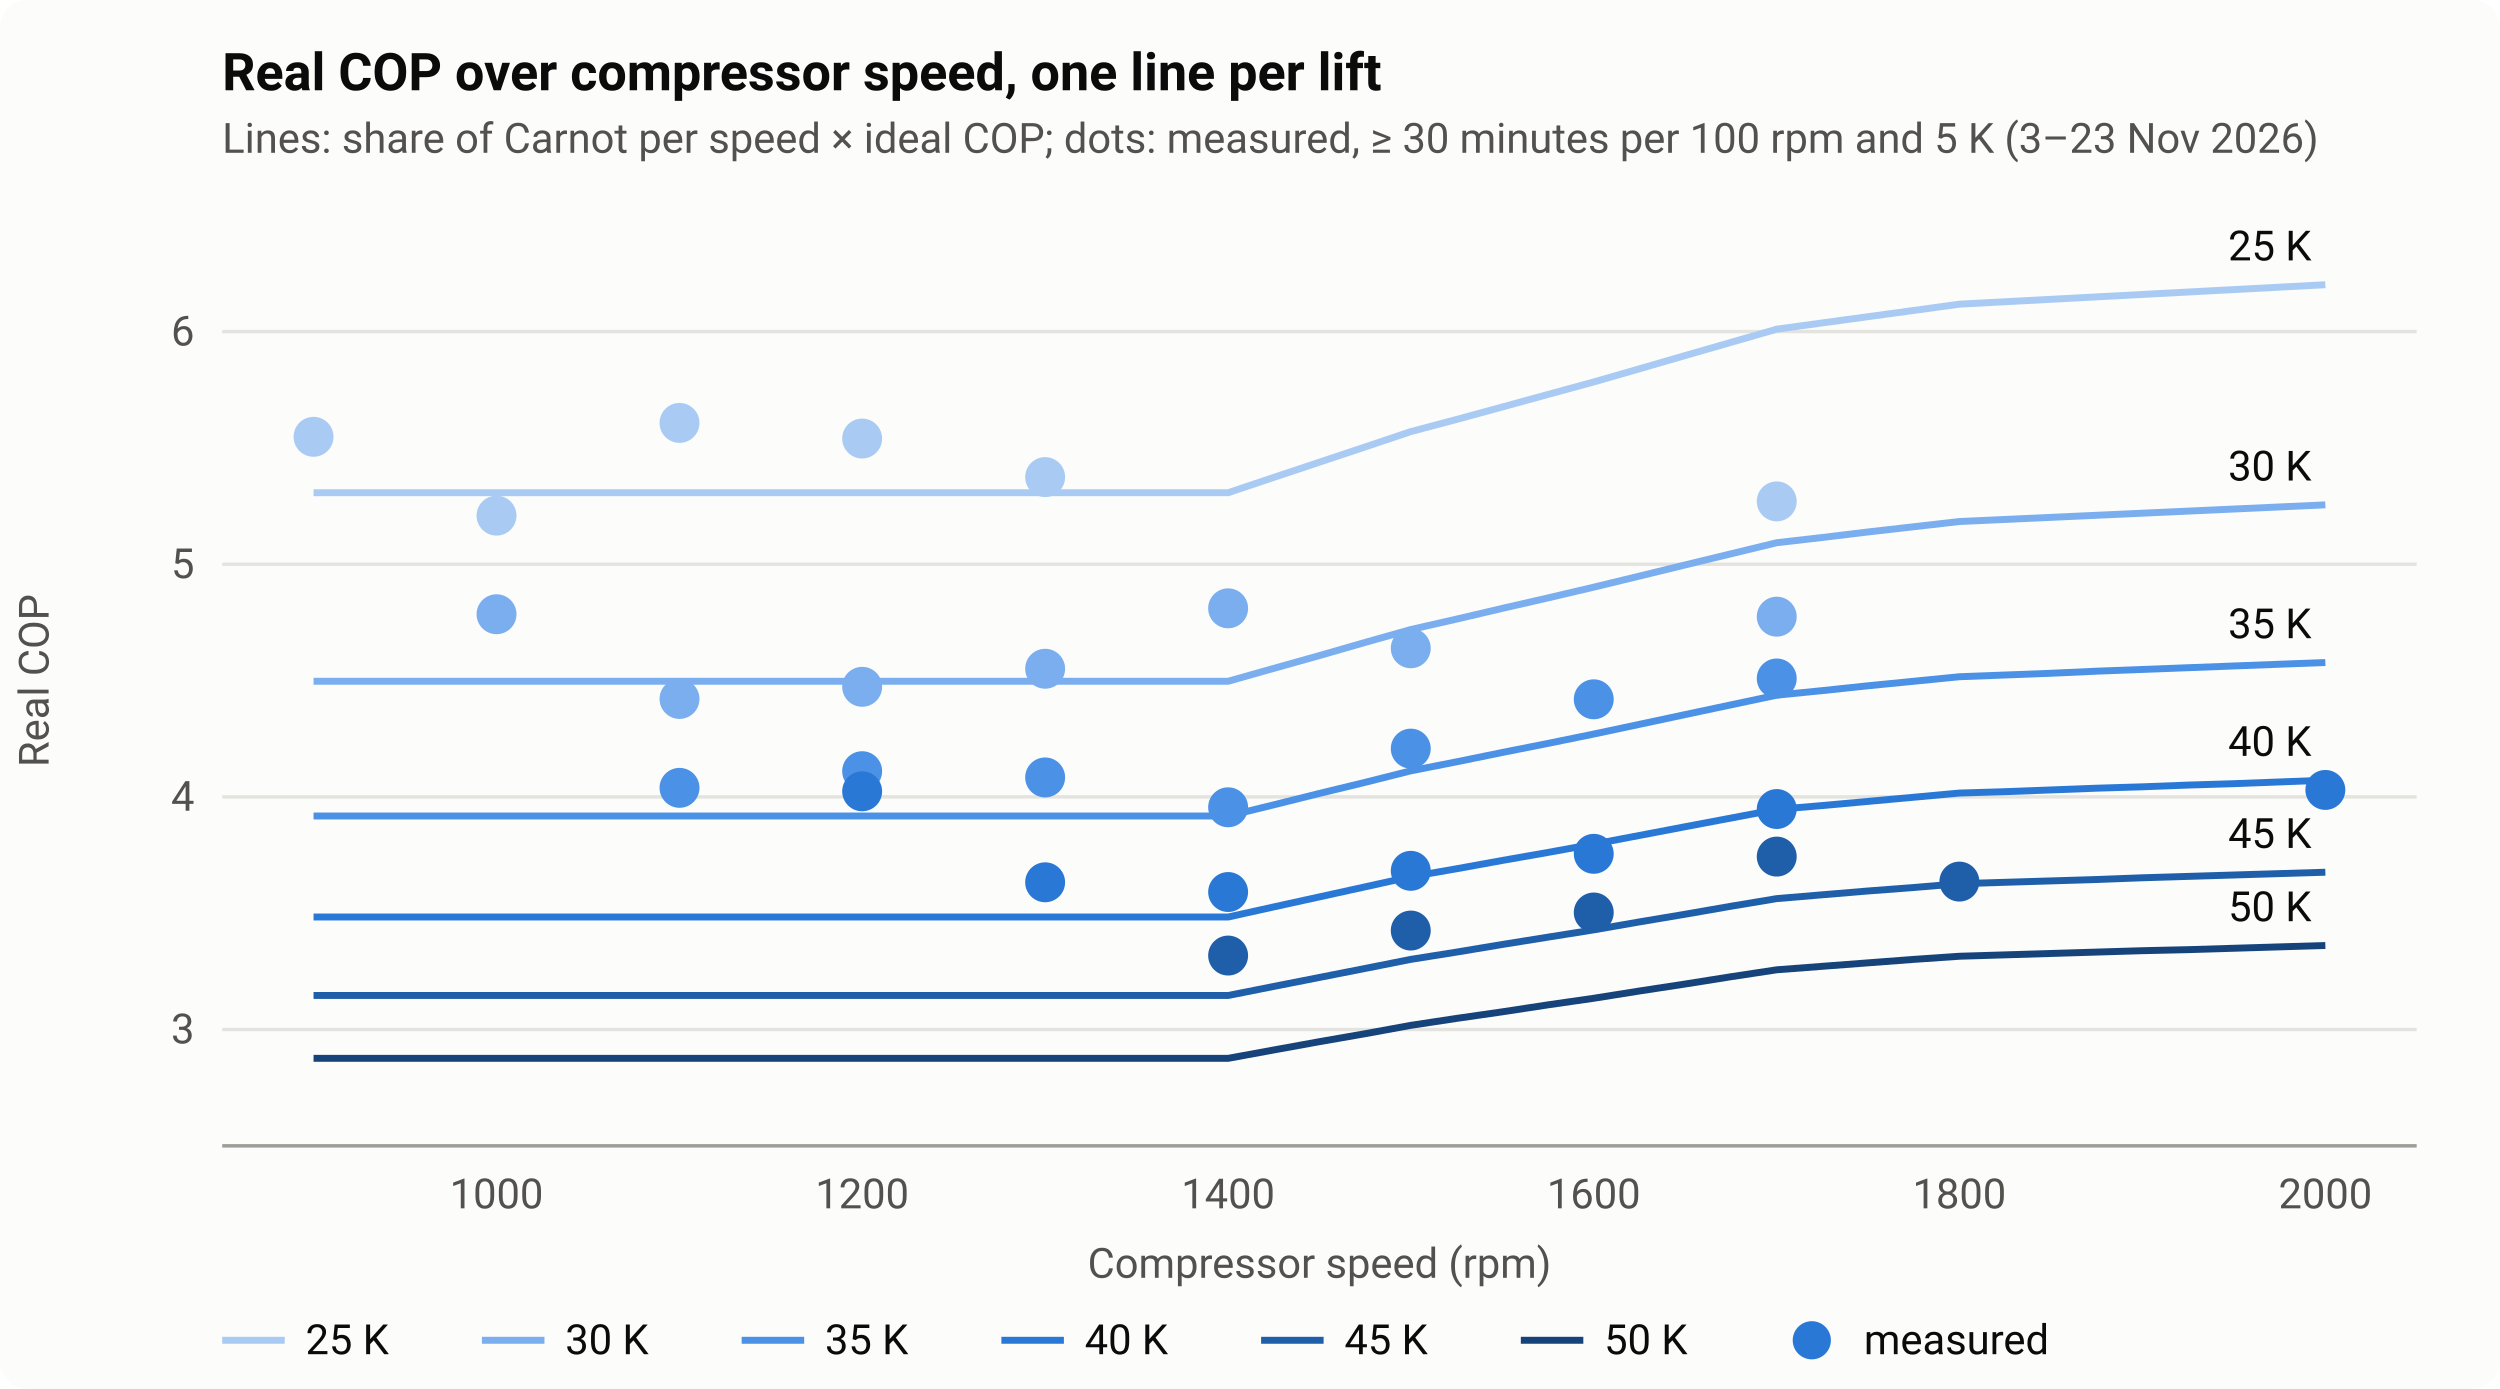
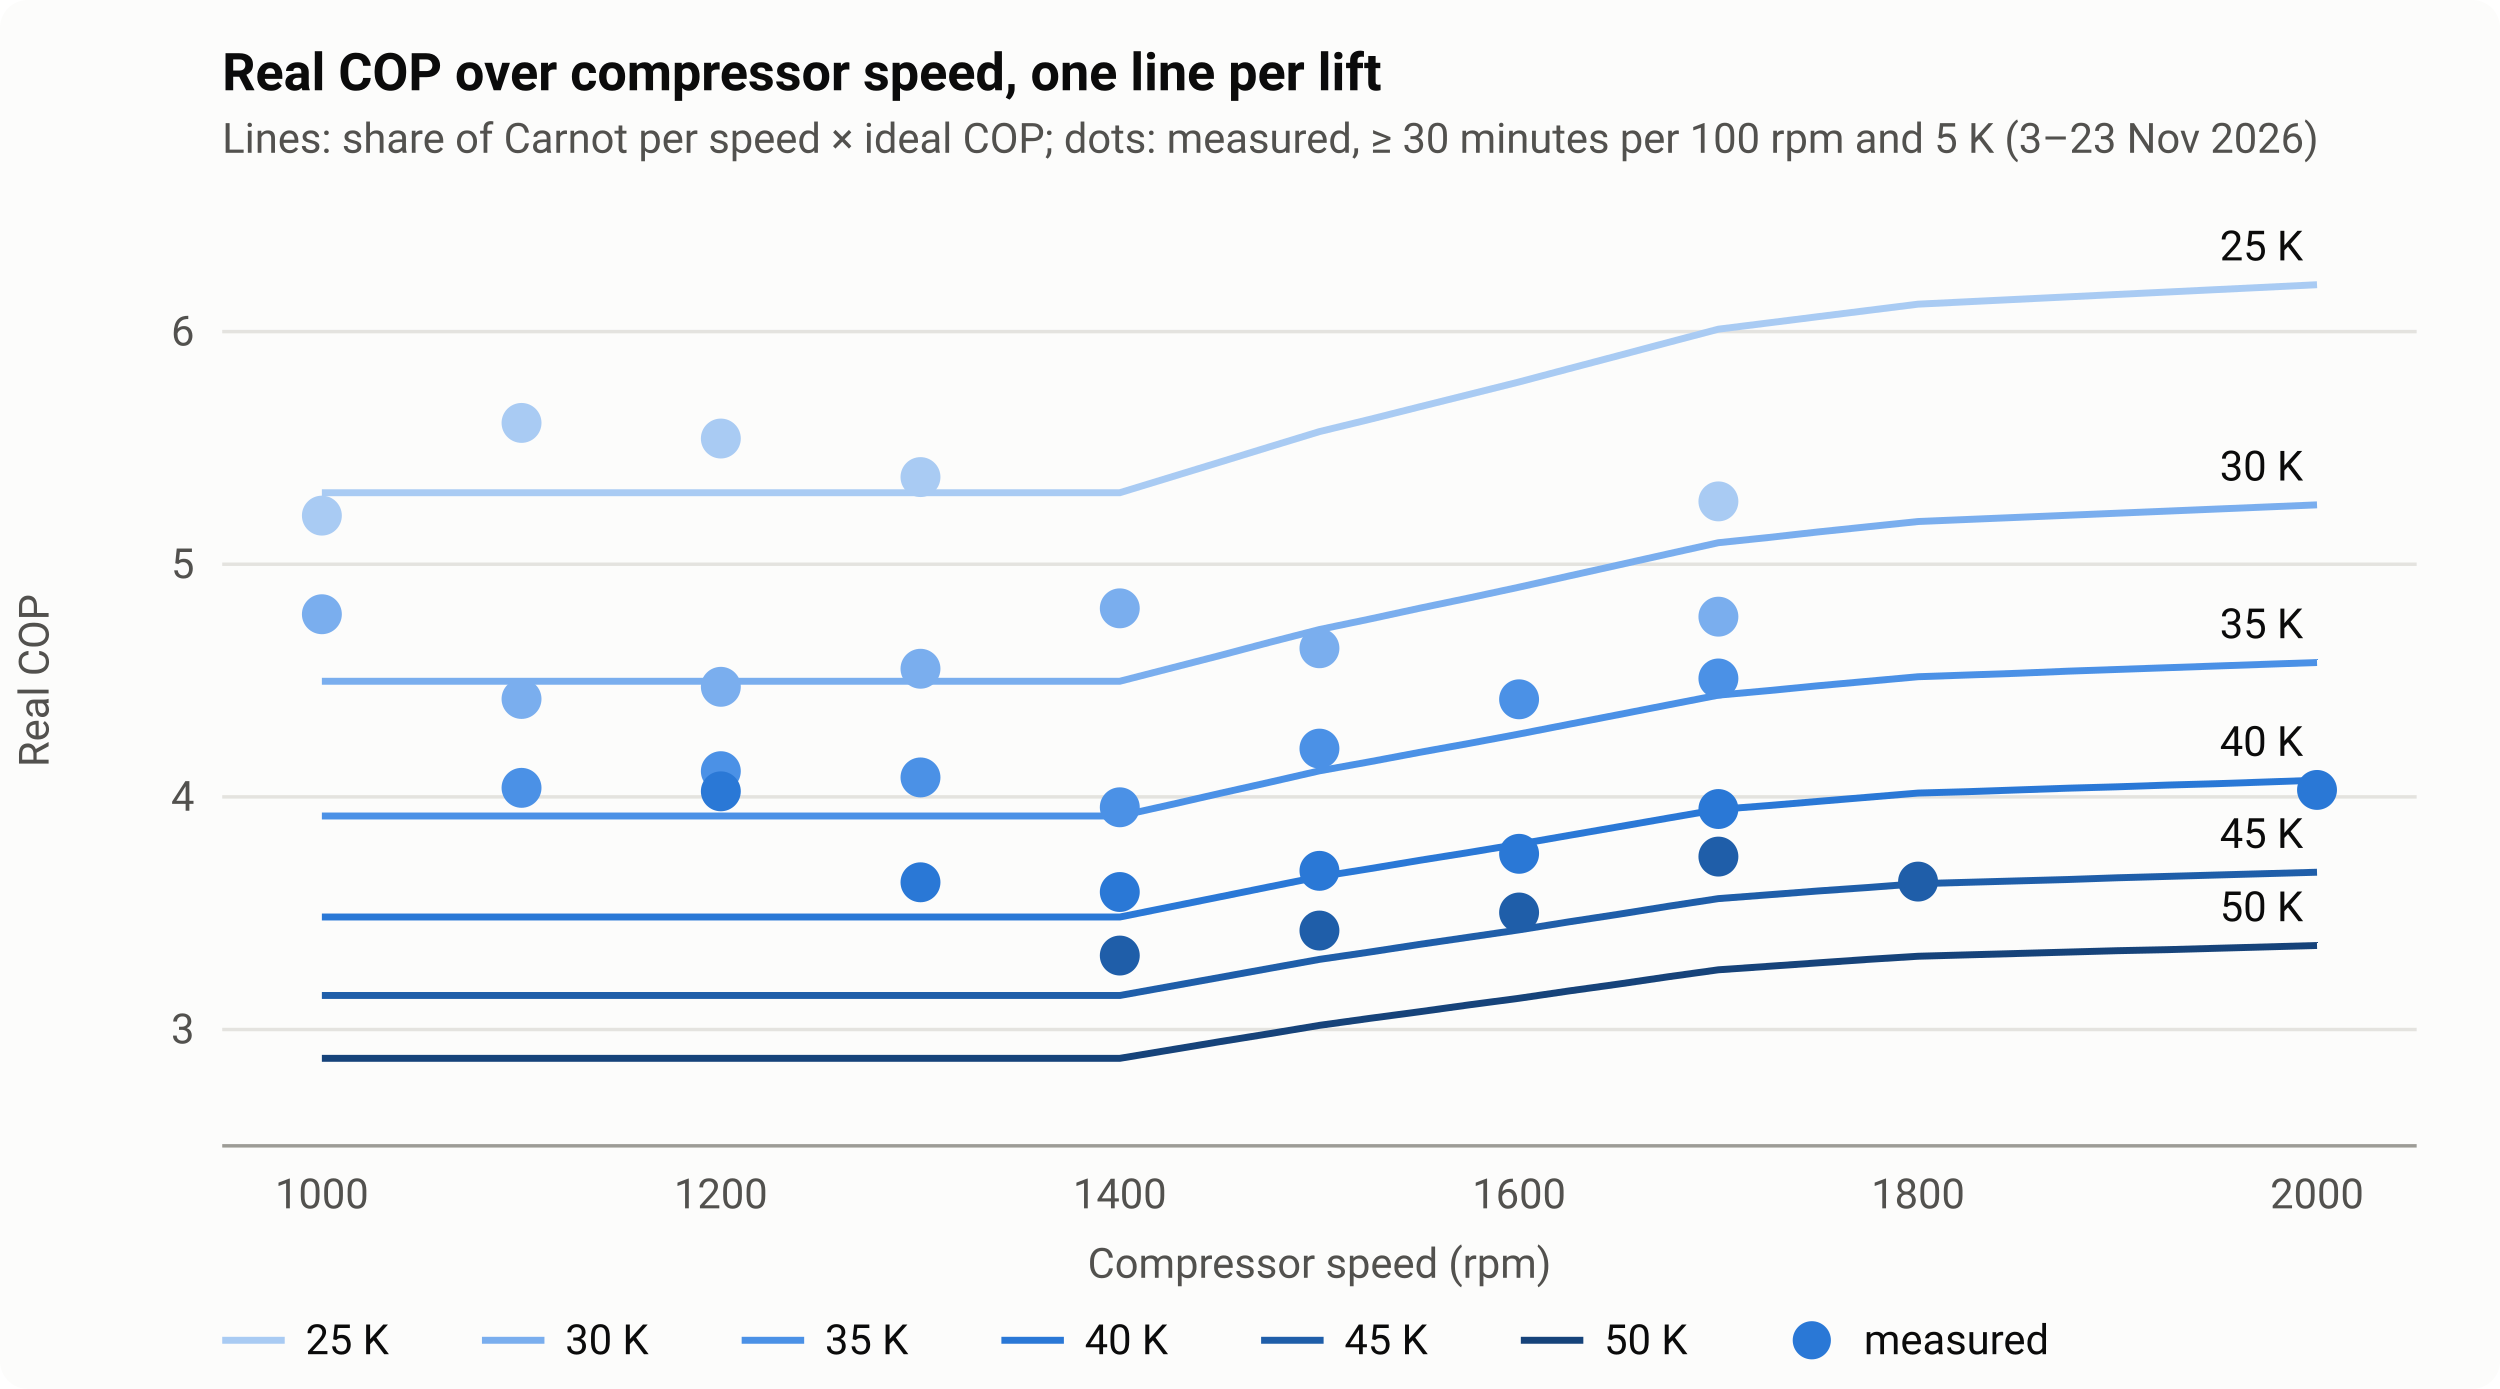
<svg xmlns="http://www.w3.org/2000/svg" viewBox="0 0 720 400" width="720" height="400" role="img" aria-label="Real COP over compressor speed, one line per lift">
  <style>
.bg{fill:#fcfcfb}.t{fill:#0b0b0b;font:600 15px system-ui,-apple-system,Segoe UI,Roboto,sans-serif}
.s{fill:#52514e;font:12px system-ui,-apple-system,Segoe UI,Roboto,sans-serif}.lab{fill:#0b0b0b;font:12px system-ui,-apple-system,Segoe UI,Roboto,sans-serif}
.grid{stroke:#e4e3df;stroke-width:1}.axis{stroke:#9d9c96;stroke-width:1}
.c1{stroke:#2a78d6;fill:#2a78d6}.c2{stroke:#eb6834;fill:#eb6834}.c3{stroke:#1baf7a;fill:#1baf7a}.c4{stroke:#6250d6;fill:#6250d6}.c0{stroke:#9d9c96;fill:#9d9c96}
.band{fill:#2a78d6;fill-opacity:.15;stroke:none}.ln{fill:none!important;stroke-width:2}.dash{stroke-dasharray:5 4}.ring{stroke:#fcfcfb;stroke-width:2}
@media (prefers-color-scheme: dark){.bg{fill:#1a1a19}.t,.lab{fill:#f0efec}.s{fill:#c3c2b7}.grid{stroke:#33332f}.axis{stroke:#6d6c66}
.c1{stroke:#3987e5;fill:#3987e5}.c2{stroke:#d95926;fill:#d95926}.c3{stroke:#199e70;fill:#199e70}.c4{stroke:#9085e9;fill:#9085e9}.band{fill:#3987e5;fill-opacity:.22}.ring{stroke:#1a1a19}}
.l25{stroke:#a9cbf3;fill:#a9cbf3}.l30{stroke:#7aaeee;fill:#7aaeee}.l35{stroke:#4b91e6;fill:#4b91e6}.l40{stroke:#2a78d6;fill:#2a78d6}.l45{stroke:#1f5ea9;fill:#1f5ea9}.l50{stroke:#16437a;fill:#16437a}@media (prefers-color-scheme: dark){.l25{stroke:#1f5ea9;fill:#1f5ea9}.l30{stroke:#2a78d6;fill:#2a78d6}.l35{stroke:#4b91e6;fill:#4b91e6}.l40{stroke:#7aaeee;fill:#7aaeee}.l45{stroke:#a9cbf3;fill:#a9cbf3}.l50{stroke:#d3e4f9;fill:#d3e4f9}}</style>
  <rect class="bg" width="720" height="400" rx="8" />
  <text class="t" x="64" y="26">Real COP over compressor speed, one line per lift</text>
  <text class="s" x="64" y="44">Lines: share of Carnot per speed × ideal COP; dots: measured, ≥ 30 minutes per 100 rpm and 5 K (3–23 Nov 2026)</text>
  <line class="grid" x1="64" x2="696" y1="296.5" y2="296.5" />
  <text class="s" x="56" y="300.5" text-anchor="end">3</text>
  <line class="grid" x1="64" x2="696" y1="229.5" y2="229.5" />
  <text class="s" x="56" y="233.5" text-anchor="end">4</text>
  <line class="grid" x1="64" x2="696" y1="162.5" y2="162.5" />
  <text class="s" x="56" y="166.5" text-anchor="end">5</text>
  <line class="grid" x1="64" x2="696" y1="95.5" y2="95.5" />
  <text class="s" x="56" y="99.5" text-anchor="end">6</text>
-   <text class="s" x="143.0" y="348" text-anchor="middle">1000</text>
-   <text class="s" x="248.3" y="348" text-anchor="middle">1200</text>
-   <text class="s" x="353.7" y="348" text-anchor="middle">1400</text>
-   <text class="s" x="459.0" y="348" text-anchor="middle">1600</text>
-   <text class="s" x="564.3" y="348" text-anchor="middle">1800</text>
-   <text class="s" x="669.7" y="348" text-anchor="middle">2000</text>
+   <text class="s" x="92.7" y="348" text-anchor="middle">1000</text>
+   <text class="s" x="207.6" y="348" text-anchor="middle">1200</text>
+   <text class="s" x="322.5" y="348" text-anchor="middle">1400</text>
+   <text class="s" x="437.5" y="348" text-anchor="middle">1600</text>
+   <text class="s" x="552.4" y="348" text-anchor="middle">1800</text>
+   <text class="s" x="667.3" y="348" text-anchor="middle">2000</text>
  <line class="axis" x1="64" x2="696" y1="330" y2="330" />
  <text class="s" x="380.0" y="368" text-anchor="middle">Compressor speed (rpm)</text>
  <text class="s" x="14" y="196.0" transform="rotate(-90 14 196.0)" text-anchor="middle">Real COP</text>
  <clipPath id="plot">
    <rect x="64" y="56" width="632" height="274" />
  </clipPath>
  <g clip-path="url(#plot)">
-     <polyline class="l25 ln " points="90.3,141.9 103.5,141.9 116.7,141.9 129.8,141.9 143.0,141.9 156.2,141.9 169.3,141.9 182.5,141.9 195.7,141.9 208.8,141.9 222.0,141.9 235.2,141.9 248.3,141.9 261.5,141.9 274.7,141.9 287.8,141.9 301.0,141.9 314.2,141.9 327.3,141.9 340.5,141.9 353.7,141.9 366.8,137.5 380.0,133.1 393.2,128.7 406.3,124.3 419.5,120.8 432.7,117.2 445.8,113.6 459.0,110.0 472.2,106.2 485.3,102.4 498.5,98.6 511.7,94.8 524.8,93.0 538.0,91.2 551.2,89.4 564.3,87.6 577.5,86.9 590.7,86.2 603.8,85.5 617.0,84.8 630.2,84.1 643.3,83.4 656.5,82.7 669.7,82.0" />
-     <text class="lab" x="665.7" y="75.0" text-anchor="end">25 K</text>
-     <polyline class="l30 ln " points="90.3,196.2 103.5,196.2 116.7,196.2 129.8,196.2 143.0,196.2 156.2,196.2 169.3,196.2 182.5,196.2 195.7,196.2 208.8,196.2 222.0,196.2 235.2,196.2 248.3,196.2 261.5,196.2 274.7,196.2 287.8,196.2 301.0,196.2 314.2,196.2 327.3,196.2 340.5,196.2 353.7,196.2 366.8,192.5 380.0,188.8 393.2,185.0 406.3,181.3 419.5,178.3 432.7,175.2 445.8,172.2 459.0,169.1 472.2,165.9 485.3,162.7 498.5,159.5 511.7,156.3 524.8,154.8 538.0,153.2 551.2,151.7 564.3,150.2 577.5,149.6 590.7,149.0 603.8,148.4 617.0,147.8 630.2,147.2 643.3,146.6 656.5,146.0 669.7,145.4" />
-     <text class="lab" x="665.7" y="138.4" text-anchor="end">30 K</text>
-     <polyline class="l35 ln " points="90.3,235.0 103.5,235.0 116.7,235.0 129.8,235.0 143.0,235.0 156.2,235.0 169.3,235.0 182.5,235.0 195.7,235.0 208.8,235.0 222.0,235.0 235.2,235.0 248.3,235.0 261.5,235.0 274.7,235.0 287.8,235.0 301.0,235.0 314.2,235.0 327.3,235.0 340.5,235.0 353.7,235.0 366.8,231.8 380.0,228.5 393.2,225.3 406.3,222.0 419.5,219.4 432.7,216.7 445.8,214.1 459.0,211.4 472.2,208.6 485.3,205.8 498.5,203.0 511.7,200.2 524.8,198.9 538.0,197.5 551.2,196.2 564.3,194.9 577.5,194.4 590.7,193.9 603.8,193.3 617.0,192.8 630.2,192.3 643.3,191.8 656.5,191.3 669.7,190.8" />
-     <text class="lab" x="665.7" y="183.8" text-anchor="end">35 K</text>
-     <polyline class="l40 ln " points="90.3,264.1 103.5,264.1 116.7,264.1 129.8,264.1 143.0,264.1 156.2,264.1 169.3,264.1 182.5,264.1 195.7,264.1 208.8,264.1 222.0,264.1 235.2,264.1 248.3,264.1 261.5,264.1 274.7,264.1 287.8,264.1 301.0,264.1 314.2,264.1 327.3,264.1 340.5,264.1 353.7,264.1 366.8,261.2 380.0,258.3 393.2,255.4 406.3,252.5 419.5,250.2 432.7,247.8 445.8,245.5 459.0,243.1 472.2,240.6 485.3,238.1 498.5,235.6 511.7,233.1 524.8,232.0 538.0,230.8 551.2,229.6 564.3,228.4 577.5,228.0 590.7,227.5 603.8,227.0 617.0,226.6 630.2,226.1 643.3,225.7 656.5,225.2 669.7,224.7" />
-     <text class="lab" x="665.7" y="217.7" text-anchor="end">40 K</text>
-     <polyline class="l45 ln " points="90.3,286.7 103.5,286.7 116.7,286.7 129.8,286.7 143.0,286.7 156.2,286.7 169.3,286.7 182.5,286.7 195.7,286.7 208.8,286.7 222.0,286.7 235.2,286.7 248.3,286.7 261.5,286.7 274.7,286.7 287.8,286.7 301.0,286.7 314.2,286.7 327.3,286.7 340.5,286.7 353.7,286.7 366.8,284.1 380.0,281.5 393.2,278.9 406.3,276.3 419.5,274.2 432.7,272.0 445.8,269.9 459.0,267.8 472.2,265.5 485.3,263.3 498.5,261.0 511.7,258.8 524.8,257.7 538.0,256.6 551.2,255.6 564.3,254.5 577.5,254.1 590.7,253.7 603.8,253.3 617.0,252.8 630.2,252.4 643.3,252.0 656.5,251.6 669.7,251.2" />
-     <text class="lab" x="665.7" y="244.2" text-anchor="end">45 K</text>
-     <polyline class="l50 ln " points="90.3,304.8 103.5,304.8 116.7,304.8 129.8,304.8 143.0,304.8 156.2,304.8 169.3,304.8 182.5,304.8 195.7,304.8 208.8,304.8 222.0,304.8 235.2,304.8 248.3,304.8 261.5,304.8 274.7,304.8 287.8,304.8 301.0,304.8 314.2,304.8 327.3,304.8 340.5,304.8 353.7,304.8 366.8,302.4 380.0,300.0 393.2,297.7 406.3,295.3 419.5,293.3 432.7,291.4 445.8,289.4 459.0,287.5 472.2,285.4 485.3,283.4 498.5,281.3 511.7,279.3 524.8,278.3 538.0,277.3 551.2,276.3 564.3,275.4 577.5,275.0 590.7,274.6 603.8,274.2 617.0,273.8 630.2,273.5 643.3,273.1 656.5,272.7 669.7,272.3" />
-     <text class="lab" x="665.7" y="265.3" text-anchor="end">50 K</text>
-     <circle class="l25 ring" cx="90.3" cy="125.8" r="5" style="stroke-width:1.5" />
-     <circle class="l25 ring" cx="143.0" cy="148.5" r="5" style="stroke-width:1.5" />
-     <circle class="l25 ring" cx="195.7" cy="121.8" r="5" style="stroke-width:1.5" />
-     <circle class="l25 ring" cx="248.3" cy="126.3" r="5" style="stroke-width:1.5" />
-     <circle class="l25 ring" cx="301.0" cy="137.4" r="5" style="stroke-width:1.5" />
-     <circle class="l25 ring" cx="511.7" cy="144.4" r="5" style="stroke-width:1.5" />
-     <circle class="l30 ring" cx="143.0" cy="176.9" r="5" style="stroke-width:1.5" />
-     <circle class="l30 ring" cx="195.7" cy="201.3" r="5" style="stroke-width:1.5" />
-     <circle class="l30 ring" cx="248.3" cy="197.8" r="5" style="stroke-width:1.5" />
-     <circle class="l30 ring" cx="301.0" cy="192.6" r="5" style="stroke-width:1.5" />
-     <circle class="l30 ring" cx="353.7" cy="175.2" r="5" style="stroke-width:1.5" />
-     <circle class="l30 ring" cx="406.3" cy="186.7" r="5" style="stroke-width:1.5" />
-     <circle class="l30 ring" cx="511.7" cy="177.6" r="5" style="stroke-width:1.5" />
-     <circle class="l35 ring" cx="195.7" cy="226.9" r="5" style="stroke-width:1.5" />
-     <circle class="l35 ring" cx="248.3" cy="222.1" r="5" style="stroke-width:1.5" />
-     <circle class="l35 ring" cx="301.0" cy="223.9" r="5" style="stroke-width:1.5" />
-     <circle class="l35 ring" cx="353.7" cy="232.5" r="5" style="stroke-width:1.5" />
-     <circle class="l35 ring" cx="406.3" cy="215.6" r="5" style="stroke-width:1.5" />
-     <circle class="l35 ring" cx="459.0" cy="201.4" r="5" style="stroke-width:1.5" />
-     <circle class="l35 ring" cx="511.7" cy="195.4" r="5" style="stroke-width:1.5" />
-     <circle class="l40 ring" cx="248.3" cy="227.9" r="5" style="stroke-width:1.5" />
-     <circle class="l40 ring" cx="301.0" cy="254.1" r="5" style="stroke-width:1.5" />
-     <circle class="l40 ring" cx="353.7" cy="256.9" r="5" style="stroke-width:1.5" />
-     <circle class="l40 ring" cx="406.3" cy="250.8" r="5" style="stroke-width:1.5" />
-     <circle class="l40 ring" cx="459.0" cy="245.9" r="5" style="stroke-width:1.5" />
-     <circle class="l40 ring" cx="511.7" cy="233.0" r="5" style="stroke-width:1.5" />
-     <circle class="l40 ring" cx="669.7" cy="227.5" r="5" style="stroke-width:1.5" />
-     <circle class="l45 ring" cx="353.7" cy="275.2" r="5" style="stroke-width:1.5" />
-     <circle class="l45 ring" cx="406.3" cy="268.0" r="5" style="stroke-width:1.5" />
-     <circle class="l45 ring" cx="459.0" cy="262.8" r="5" style="stroke-width:1.5" />
-     <circle class="l45 ring" cx="511.7" cy="246.7" r="5" style="stroke-width:1.5" />
-     <circle class="l45 ring" cx="564.3" cy="253.9" r="5" style="stroke-width:1.5" />
+     <polyline class="l25 ln " points="92.7,141.9 107.1,141.9 121.5,141.9 135.8,141.9 150.2,141.9 164.5,141.9 178.9,141.9 193.3,141.9 207.6,141.9 222.0,141.9 236.4,141.9 250.7,141.9 265.1,141.9 279.5,141.9 293.8,141.9 308.2,141.9 322.5,141.9 336.9,137.5 351.3,133.1 365.6,128.7 380.0,124.3 394.4,120.8 408.7,117.2 423.1,113.6 437.5,110.0 451.8,106.2 466.2,102.4 480.5,98.6 494.9,94.8 509.3,93.0 523.6,91.2 538.0,89.4 552.4,87.6 566.7,86.9 581.1,86.2 595.5,85.5 609.8,84.8 624.2,84.1 638.5,83.4 652.9,82.7 667.3,82.0" />
+     <text class="lab" x="663.3" y="75.0" text-anchor="end">25 K</text>
+     <polyline class="l30 ln " points="92.7,196.2 107.1,196.2 121.5,196.2 135.8,196.2 150.2,196.2 164.5,196.2 178.9,196.2 193.3,196.2 207.6,196.2 222.0,196.2 236.4,196.2 250.7,196.2 265.1,196.2 279.5,196.2 293.8,196.2 308.2,196.2 322.5,196.2 336.9,192.5 351.3,188.8 365.6,185.0 380.0,181.3 394.4,178.3 408.7,175.2 423.1,172.2 437.5,169.1 451.8,165.9 466.2,162.7 480.5,159.5 494.9,156.3 509.3,154.8 523.6,153.2 538.0,151.7 552.4,150.2 566.7,149.6 581.1,149.0 595.5,148.4 609.8,147.8 624.2,147.2 638.5,146.6 652.9,146.0 667.3,145.4" />
+     <text class="lab" x="663.3" y="138.4" text-anchor="end">30 K</text>
+     <polyline class="l35 ln " points="92.7,235.0 107.1,235.0 121.5,235.0 135.8,235.0 150.2,235.0 164.5,235.0 178.9,235.0 193.3,235.0 207.6,235.0 222.0,235.0 236.4,235.0 250.7,235.0 265.1,235.0 279.5,235.0 293.8,235.0 308.2,235.0 322.5,235.0 336.9,231.8 351.3,228.5 365.6,225.3 380.0,222.0 394.4,219.4 408.7,216.7 423.1,214.1 437.5,211.4 451.8,208.6 466.2,205.8 480.5,203.0 494.9,200.2 509.3,198.9 523.6,197.5 538.0,196.2 552.4,194.9 566.7,194.4 581.1,193.9 595.5,193.3 609.8,192.8 624.2,192.3 638.5,191.8 652.9,191.3 667.3,190.8" />
+     <text class="lab" x="663.3" y="183.8" text-anchor="end">35 K</text>
+     <polyline class="l40 ln " points="92.7,264.1 107.1,264.1 121.5,264.1 135.8,264.1 150.2,264.1 164.5,264.1 178.9,264.1 193.3,264.1 207.6,264.1 222.0,264.1 236.4,264.1 250.7,264.1 265.1,264.1 279.5,264.1 293.8,264.1 308.2,264.1 322.5,264.1 336.9,261.2 351.3,258.3 365.6,255.4 380.0,252.5 394.4,250.2 408.7,247.8 423.1,245.5 437.5,243.1 451.8,240.6 466.2,238.1 480.5,235.6 494.9,233.1 509.3,232.0 523.6,230.8 538.0,229.6 552.4,228.4 566.7,228.0 581.1,227.5 595.5,227.0 609.8,226.6 624.2,226.1 638.5,225.7 652.9,225.2 667.3,224.7" />
+     <text class="lab" x="663.3" y="217.7" text-anchor="end">40 K</text>
+     <polyline class="l45 ln " points="92.7,286.7 107.1,286.7 121.5,286.7 135.8,286.7 150.2,286.7 164.5,286.7 178.9,286.7 193.3,286.7 207.6,286.7 222.0,286.7 236.4,286.7 250.7,286.7 265.1,286.7 279.5,286.7 293.8,286.7 308.2,286.7 322.5,286.7 336.9,284.1 351.3,281.5 365.6,278.9 380.0,276.3 394.4,274.2 408.7,272.0 423.1,269.9 437.5,267.8 451.8,265.5 466.2,263.3 480.5,261.0 494.9,258.8 509.3,257.7 523.6,256.6 538.0,255.6 552.4,254.5 566.7,254.1 581.1,253.7 595.5,253.3 609.8,252.8 624.2,252.4 638.5,252.0 652.9,251.6 667.3,251.2" />
+     <text class="lab" x="663.3" y="244.2" text-anchor="end">45 K</text>
+     <polyline class="l50 ln " points="92.7,304.8 107.1,304.8 121.5,304.8 135.8,304.8 150.2,304.8 164.5,304.8 178.9,304.8 193.3,304.8 207.6,304.8 222.0,304.8 236.4,304.8 250.7,304.8 265.1,304.8 279.5,304.8 293.8,304.8 308.2,304.8 322.5,304.8 336.9,302.4 351.3,300.0 365.6,297.7 380.0,295.3 394.4,293.3 408.7,291.4 423.1,289.4 437.5,287.5 451.8,285.4 466.2,283.4 480.5,281.3 494.9,279.3 509.3,278.3 523.6,277.3 538.0,276.3 552.4,275.4 566.7,275.0 581.1,274.6 595.5,274.2 609.8,273.8 624.2,273.5 638.5,273.1 652.9,272.7 667.3,272.3" />
+     <text class="lab" x="663.3" y="265.3" text-anchor="end">50 K</text>
+     <circle class="l25 ring" cx="92.7" cy="148.5" r="5" style="stroke-width:1.5" />
+     <circle class="l25 ring" cx="150.2" cy="121.8" r="5" style="stroke-width:1.5" />
+     <circle class="l25 ring" cx="207.6" cy="126.3" r="5" style="stroke-width:1.5" />
+     <circle class="l25 ring" cx="265.1" cy="137.4" r="5" style="stroke-width:1.5" />
+     <circle class="l25 ring" cx="494.9" cy="144.4" r="5" style="stroke-width:1.5" />
+     <circle class="l30 ring" cx="92.7" cy="176.9" r="5" style="stroke-width:1.5" />
+     <circle class="l30 ring" cx="150.2" cy="201.3" r="5" style="stroke-width:1.5" />
+     <circle class="l30 ring" cx="207.6" cy="197.8" r="5" style="stroke-width:1.5" />
+     <circle class="l30 ring" cx="265.1" cy="192.6" r="5" style="stroke-width:1.5" />
+     <circle class="l30 ring" cx="322.5" cy="175.2" r="5" style="stroke-width:1.5" />
+     <circle class="l30 ring" cx="380.0" cy="186.7" r="5" style="stroke-width:1.5" />
+     <circle class="l30 ring" cx="494.9" cy="177.6" r="5" style="stroke-width:1.5" />
+     <circle class="l35 ring" cx="150.2" cy="226.9" r="5" style="stroke-width:1.5" />
+     <circle class="l35 ring" cx="207.6" cy="222.1" r="5" style="stroke-width:1.5" />
+     <circle class="l35 ring" cx="265.1" cy="223.9" r="5" style="stroke-width:1.5" />
+     <circle class="l35 ring" cx="322.5" cy="232.5" r="5" style="stroke-width:1.5" />
+     <circle class="l35 ring" cx="380.0" cy="215.6" r="5" style="stroke-width:1.5" />
+     <circle class="l35 ring" cx="437.5" cy="201.4" r="5" style="stroke-width:1.5" />
+     <circle class="l35 ring" cx="494.9" cy="195.4" r="5" style="stroke-width:1.5" />
+     <circle class="l40 ring" cx="207.6" cy="227.9" r="5" style="stroke-width:1.5" />
+     <circle class="l40 ring" cx="265.1" cy="254.1" r="5" style="stroke-width:1.5" />
+     <circle class="l40 ring" cx="322.5" cy="256.9" r="5" style="stroke-width:1.5" />
+     <circle class="l40 ring" cx="380.0" cy="250.8" r="5" style="stroke-width:1.5" />
+     <circle class="l40 ring" cx="437.5" cy="245.9" r="5" style="stroke-width:1.5" />
+     <circle class="l40 ring" cx="494.9" cy="233.0" r="5" style="stroke-width:1.5" />
+     <circle class="l40 ring" cx="667.3" cy="227.5" r="5" style="stroke-width:1.5" />
+     <circle class="l45 ring" cx="322.5" cy="275.2" r="5" style="stroke-width:1.5" />
+     <circle class="l45 ring" cx="380.0" cy="268.0" r="5" style="stroke-width:1.5" />
+     <circle class="l45 ring" cx="437.5" cy="262.8" r="5" style="stroke-width:1.5" />
+     <circle class="l45 ring" cx="494.9" cy="246.7" r="5" style="stroke-width:1.5" />
+     <circle class="l45 ring" cx="552.4" cy="253.9" r="5" style="stroke-width:1.5" />
  </g>
  <line class="l25 ln" x1="64" x2="82" y1="386" y2="386" />
  <text class="lab" x="88" y="390">25 K</text>
  <line class="l30 ln" x1="138.8" x2="156.8" y1="386" y2="386" />
  <text class="lab" x="162.8" y="390">30 K</text>
  <line class="l35 ln" x1="213.6" x2="231.6" y1="386" y2="386" />
  <text class="lab" x="237.6" y="390">35 K</text>
  <line class="l40 ln" x1="288.4" x2="306.4" y1="386" y2="386" />
  <text class="lab" x="312.4" y="390">40 K</text>
  <line class="l45 ln" x1="363.2" x2="381.2" y1="386" y2="386" />
  <text class="lab" x="387.2" y="390">45 K</text>
  <line class="l50 ln" x1="438" x2="456" y1="386" y2="386" />
  <text class="lab" x="462" y="390">50 K</text>
  <circle class="l40" cx="521.8" cy="386" r="5" />
  <text class="lab" x="536.8" y="390">measured</text>
</svg>
